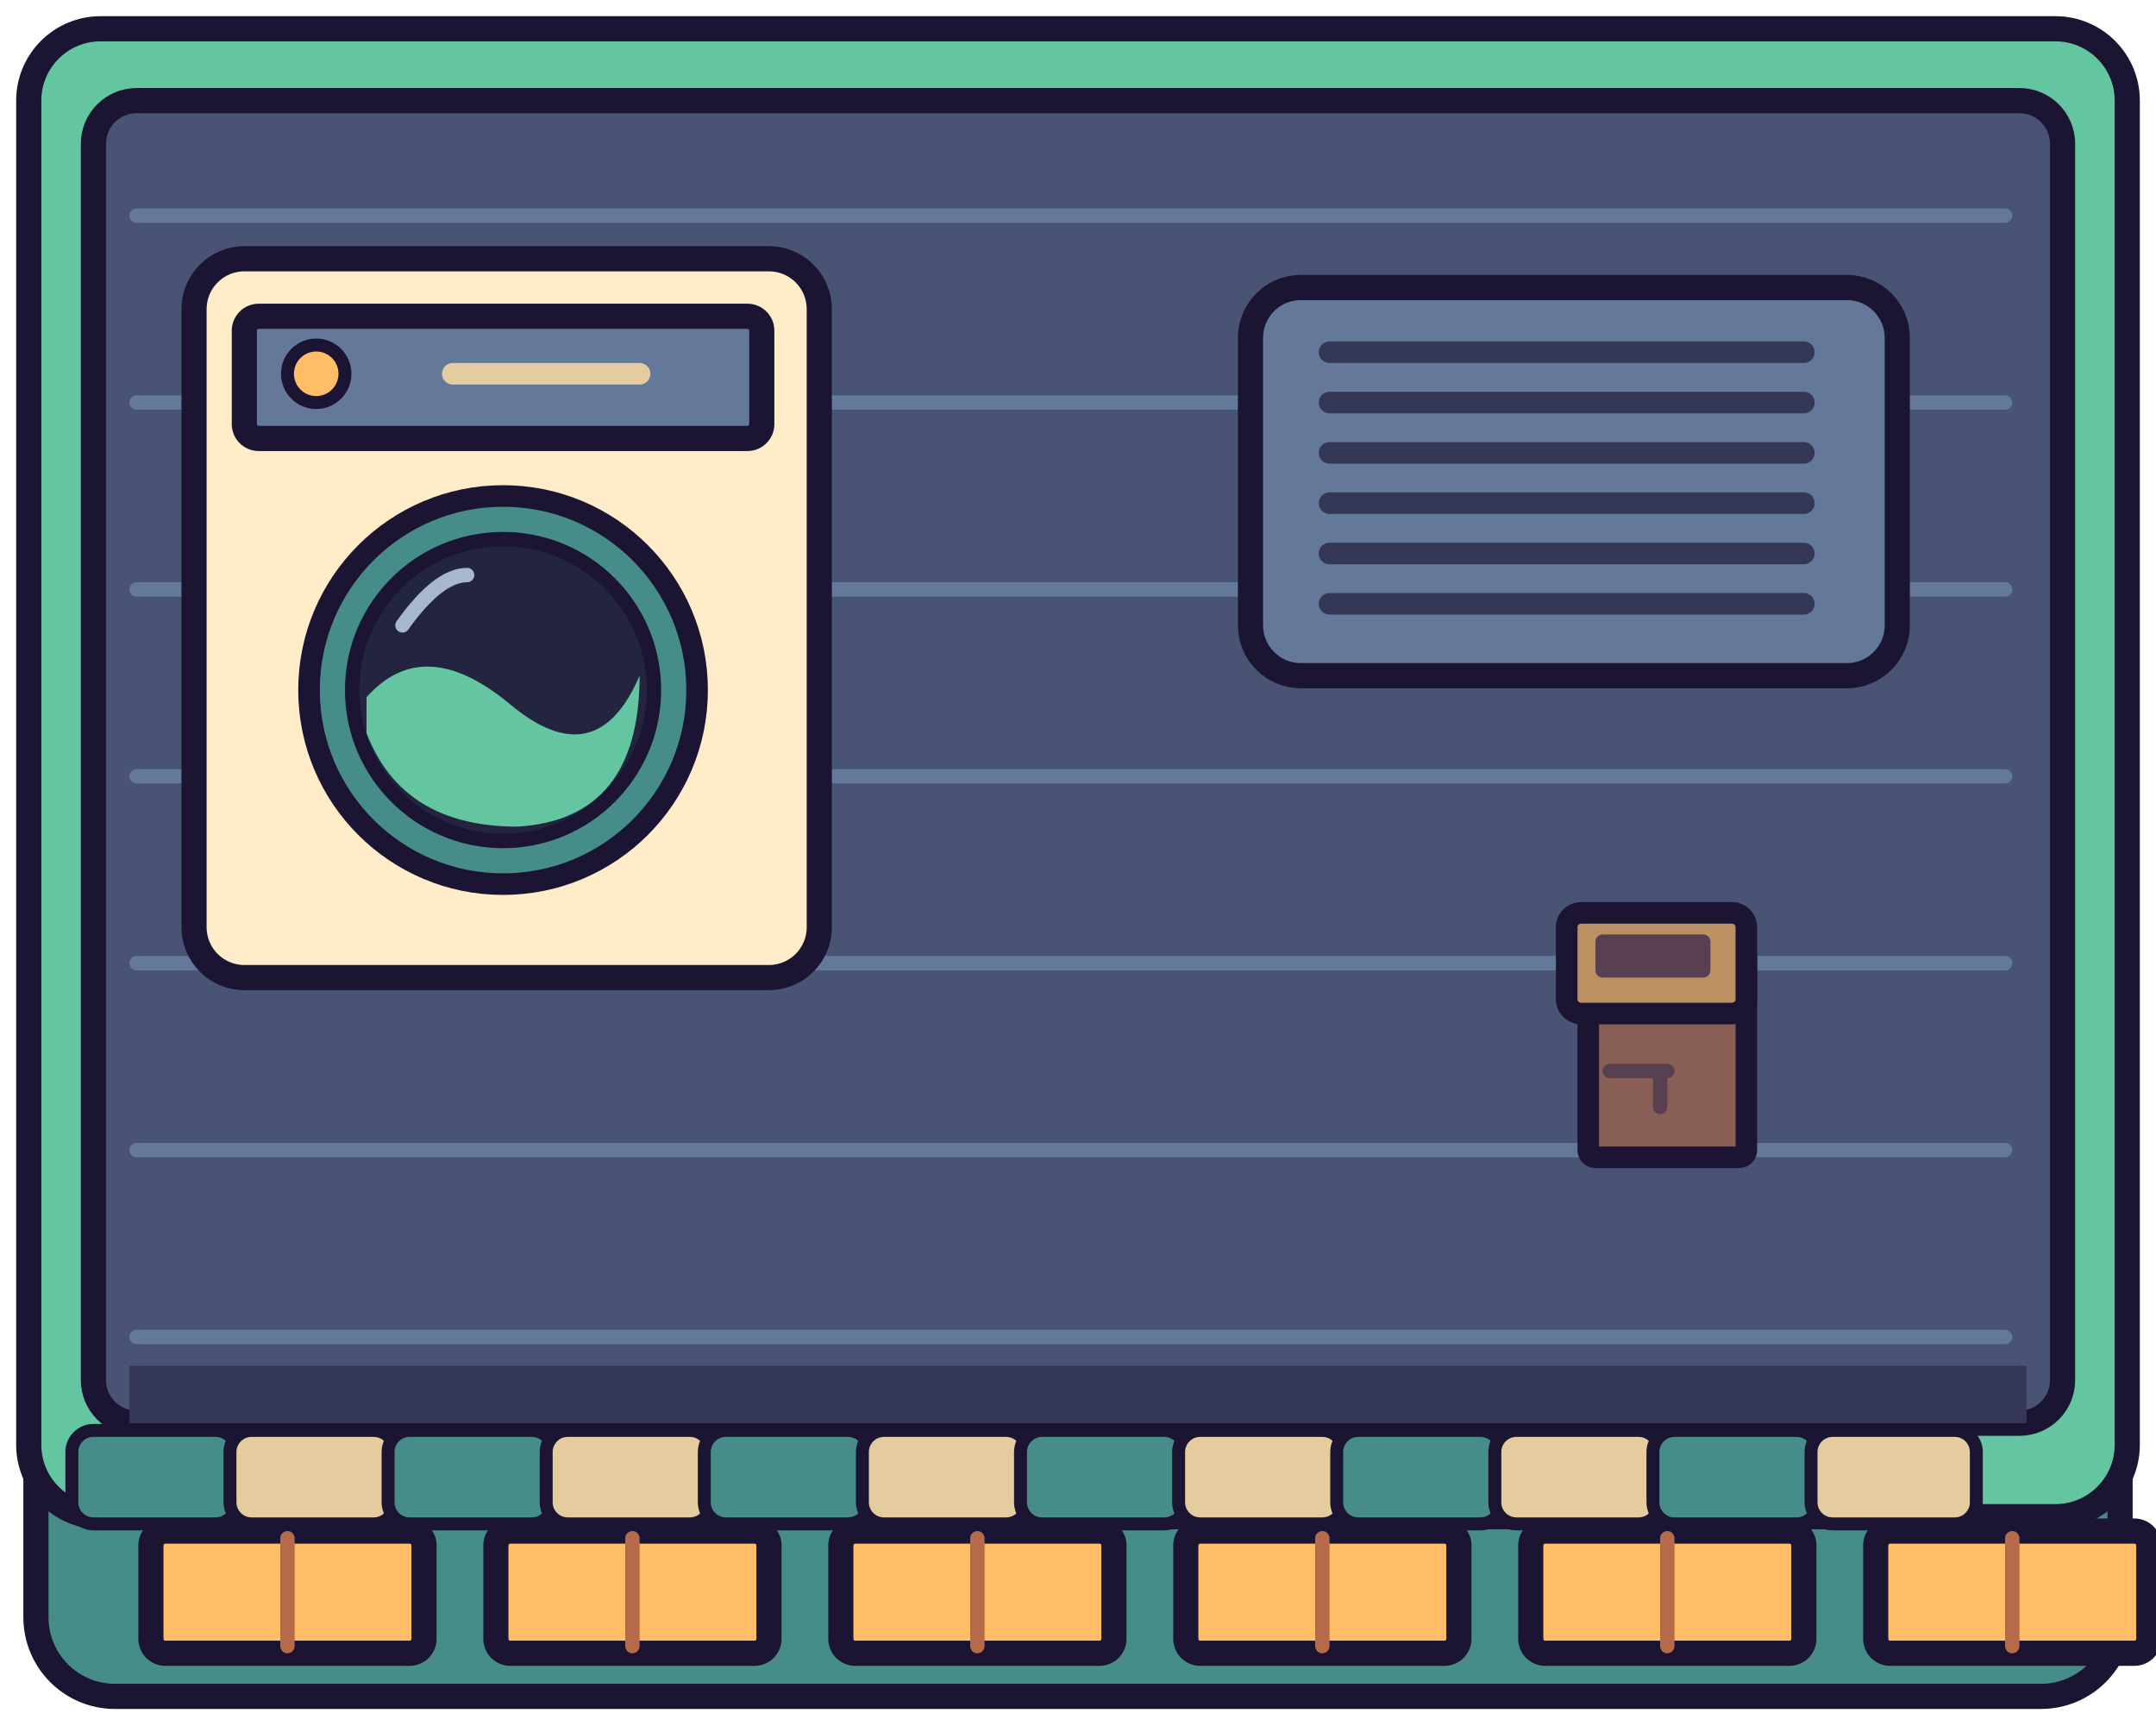
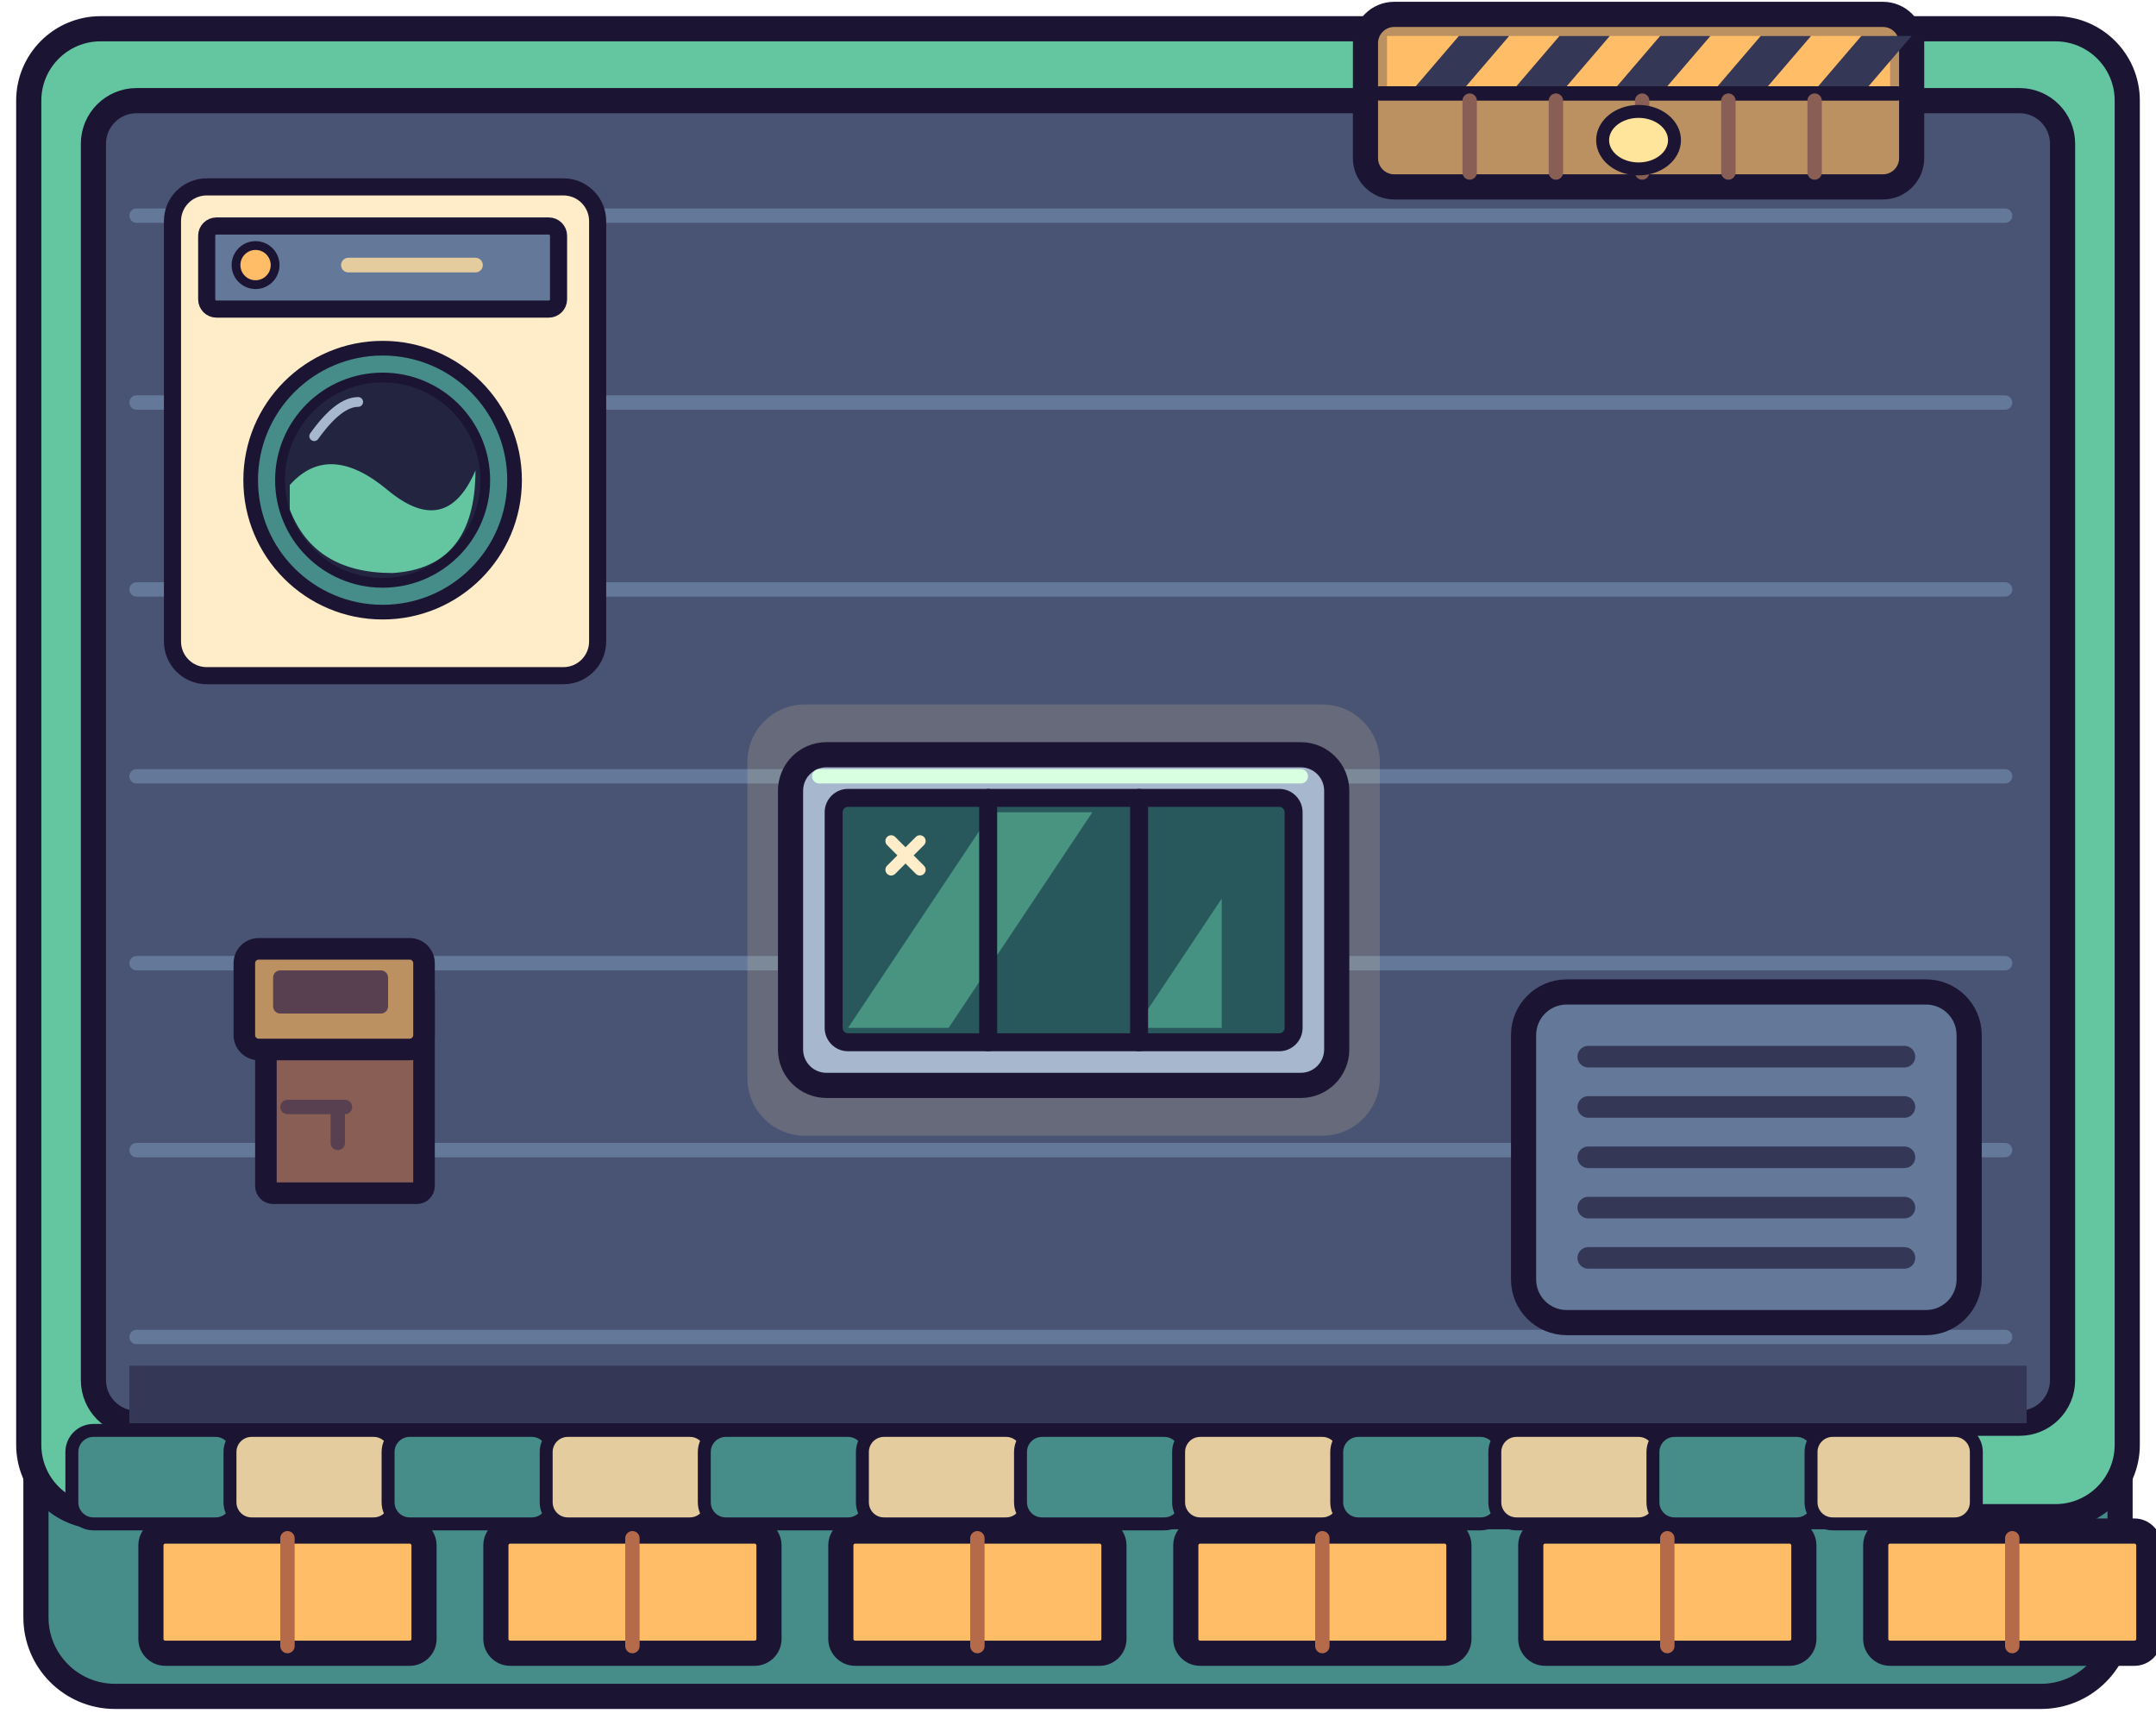
<svg xmlns="http://www.w3.org/2000/svg" width="300" height="240" viewBox="0 0 300 240">
  <g stroke-linecap="round" stroke-linejoin="round">
    <rect x="5" y="16" width="290" height="220" rx="11" fill="#468c89" stroke="#1b1433" stroke-width="3.5" />
    <rect x="4" y="4" width="292" height="207" rx="10" fill="#64c5a1" stroke="#1b1433" stroke-width="3.5" />
    <rect x="13" y="14" width="274" height="184" rx="6" fill="#495374" stroke="#1b1433" stroke-width="3.5" />
    <path d="M18 190H282V198H18Z" fill="#343756" />
    <path d="M19 30H279" fill="none" stroke="#647899" stroke-width="2" />
    <path d="M19 56H279" fill="none" stroke="#647899" stroke-width="2" />
    <path d="M19 82H279" fill="none" stroke="#647899" stroke-width="2" />
    <path d="M19 108H279" fill="none" stroke="#647899" stroke-width="2" />
    <path d="M19 134H279" fill="none" stroke="#647899" stroke-width="2" />
    <path d="M19 160H279" fill="none" stroke="#647899" stroke-width="2" />
    <path d="M19 186H279" fill="none" stroke="#647899" stroke-width="2" />
    <rect x="21" y="213" width="38" height="17" rx="2" fill="#ffbd68" stroke="#1b1433" stroke-width="3.5" />
    <path d="M40.0 214v15" fill="none" stroke="#b56b49" stroke-width="2" />
    <rect x="69" y="213" width="38" height="17" rx="2" fill="#ffbd68" stroke="#1b1433" stroke-width="3.5" />
    <path d="M88.0 214v15" fill="none" stroke="#b56b49" stroke-width="2" />
    <rect x="117" y="213" width="38" height="17" rx="2" fill="#ffbd68" stroke="#1b1433" stroke-width="3.5" />
    <path d="M136.0 214v15" fill="none" stroke="#b56b49" stroke-width="2" />
    <rect x="165" y="213" width="38" height="17" rx="2" fill="#ffbd68" stroke="#1b1433" stroke-width="3.5" />
    <path d="M184.0 214v15" fill="none" stroke="#b56b49" stroke-width="2" />
    <rect x="213" y="213" width="38" height="17" rx="2" fill="#ffbd68" stroke="#1b1433" stroke-width="3.5" />
    <path d="M232.0 214v15" fill="none" stroke="#b56b49" stroke-width="2" />
    <rect x="261" y="213" width="38" height="17" rx="2" fill="#ffbd68" stroke="#1b1433" stroke-width="3.5" />
    <path d="M280.0 214v15" fill="none" stroke="#b56b49" stroke-width="2" />
    <rect x="10" y="199" width="23" height="13" rx="3" fill="#468c89" stroke="#1b1433" stroke-width="1.8" />
    <rect x="32" y="199" width="23" height="13" rx="3" fill="#e5cc9f" stroke="#1b1433" stroke-width="1.8" />
    <rect x="54" y="199" width="23" height="13" rx="3" fill="#468c89" stroke="#1b1433" stroke-width="1.8" />
    <rect x="76" y="199" width="23" height="13" rx="3" fill="#e5cc9f" stroke="#1b1433" stroke-width="1.8" />
    <rect x="98" y="199" width="23" height="13" rx="3" fill="#468c89" stroke="#1b1433" stroke-width="1.8" />
    <rect x="120" y="199" width="23" height="13" rx="3" fill="#e5cc9f" stroke="#1b1433" stroke-width="1.8" />
    <rect x="142" y="199" width="23" height="13" rx="3" fill="#468c89" stroke="#1b1433" stroke-width="1.8" />
    <rect x="164" y="199" width="23" height="13" rx="3" fill="#e5cc9f" stroke="#1b1433" stroke-width="1.8" />
    <rect x="186" y="199" width="23" height="13" rx="3" fill="#468c89" stroke="#1b1433" stroke-width="1.8" />
    <rect x="208" y="199" width="23" height="13" rx="3" fill="#e5cc9f" stroke="#1b1433" stroke-width="1.8" />
    <rect x="230" y="199" width="23" height="13" rx="3" fill="#468c89" stroke="#1b1433" stroke-width="1.8" />
    <rect x="252" y="199" width="23" height="13" rx="3" fill="#e5cc9f" stroke="#1b1433" stroke-width="1.8" />
-     <g transform="translate(27 36)">
+     <g transform="translate(24 26) scale(.68)">
      <rect x="0" y="0" width="87" height="100" rx="7" fill="#ffedc9" stroke="#1b1433" stroke-width="3.5" />
      <rect x="7" y="8" width="72" height="17" rx="2" fill="#647899" stroke="#1b1433" stroke-width="3.5" />
      <ellipse cx="17" cy="16" rx="4" ry="4" fill="#ffbd68" stroke="#1b1433" stroke-width="1.8" />
      <path d="M36 16H62" fill="none" stroke="#e5cc9f" stroke-width="3" />
      <ellipse cx="43" cy="60" rx="27" ry="27" fill="#468c89" stroke="#1b1433" stroke-width="3" />
      <ellipse cx="43" cy="60" rx="21" ry="21" fill="#222440" stroke="#1b1433" stroke-width="2" />
      <path d="M24 61Q32 52 44 62T62 58Q62 78 45 79Q29 79 24 66Z" fill="#64c5a1" />
      <path d="M29 51Q34 44 38 44" fill="none" stroke="#a7b7ce" stroke-width="2" />
    </g>
-     <rect x="174" y="40" width="90" height="54" rx="7" fill="#647899" stroke="#1b1433" stroke-width="3.5" />
-     <path d="M185 49h66" fill="none" stroke="#343756" stroke-width="3" />
-     <path d="M185 56h66" fill="none" stroke="#343756" stroke-width="3" />
-     <path d="M185 63h66" fill="none" stroke="#343756" stroke-width="3" />
-     <path d="M185 70h66" fill="none" stroke="#343756" stroke-width="3" />
-     <path d="M185 77h66" fill="none" stroke="#343756" stroke-width="3" />
-     <path d="M185 84h66" fill="none" stroke="#343756" stroke-width="3" />
-     <g transform="translate(218 127)">
+     <rect x="212" y="138" width="62" height="46" rx="6" fill="#647899" stroke="#1b1433" stroke-width="3.5" />
+     <path d="M221 147h44" fill="none" stroke="#343756" stroke-width="3" />
+     <path d="M221 154h44" fill="none" stroke="#343756" stroke-width="3" />
+     <path d="M221 161h44" fill="none" stroke="#343756" stroke-width="3" />
+     <path d="M221 168h44" fill="none" stroke="#343756" stroke-width="3" />
+     <path d="M221 175h44" fill="none" stroke="#343756" stroke-width="3" />
+     <g transform="translate(34 132)">
      <rect x="3" y="5" width="22" height="29" rx="1" fill="#895e55" stroke="#1b1433" stroke-width="3" />
      <rect x="0" y="0" width="25" height="14" rx="2" fill="#bb9161" stroke="#1b1433" stroke-width="3" />
      <rect x="4" y="3" width="16" height="6" rx="1" fill="#594050" />
      <path d="M6 22H14M13 22V27" fill="none" stroke="#594050" stroke-width="2" />
    </g>
+     <g>
+       <rect x="104" y="98" width="88" height="60" rx="8" fill="#ffe49b" opacity=".16" />
+       <rect x="110" y="105" width="76" height="46" rx="5" fill="#a7b7ce" stroke="#1b1433" stroke-width="3.5" />
+       <rect x="116" y="111" width="64" height="34" rx="2" fill="#28575c" stroke="#1b1433" stroke-width="2.5" />
+       <path d="M118 143L138 113H152L132 143Z" fill="#64c5a1" opacity=".55" />
+       <path d="M158 143L170 125V143Z" fill="#7CFFCB" opacity=".35" />
+       <path d="M137.500 111v34M158.500 111v34" fill="none" stroke="#1b1433" stroke-width="2.5" />
+       <path d="M114 108H181" fill="none" stroke="#d8ffdf" stroke-width="2" />
+       <path d="M124 117l4 4m-4 0l4-4" fill="none" stroke="#ffedc9" stroke-width="1.6" />
+     </g>
+     <g>
+       <rect x="190" y="2" width="76" height="24" rx="4" fill="#bb9161" stroke="#1b1433" stroke-width="3.5" />
+       <path d="M193 5H263V12H193Z" fill="#ffbd68" />
+       <path d="M203 5l-6 7h7l6-7Z" fill="#343756" />
+       <path d="M217 5l-6 7h7l6-7Z" fill="#343756" />
+       <path d="M231 5l-6 7h7l6-7Z" fill="#343756" />
+       <path d="M245 5l-6 7h7l6-7Z" fill="#343756" />
+       <path d="M259 5l-6 7h7l6-7Z" fill="#343756" />
+       <path d="M192 13H264" fill="none" stroke="#1b1433" stroke-width="2" />
+       <path d="M204.5 14v10" fill="none" stroke="#895e55" stroke-width="2" />
+       <path d="M216.5 14v10" fill="none" stroke="#895e55" stroke-width="2" />
+       <path d="M228.5 14v10" fill="none" stroke="#895e55" stroke-width="2" />
+       <path d="M240.5 14v10" fill="none" stroke="#895e55" stroke-width="2" />
+       <path d="M252.5 14v10" fill="none" stroke="#895e55" stroke-width="2" />
+       <ellipse cx="228" cy="19.500" rx="5" ry="4" fill="#ffe49b" stroke="#1b1433" stroke-width="1.8" />
+     </g>
  </g>
</svg>
